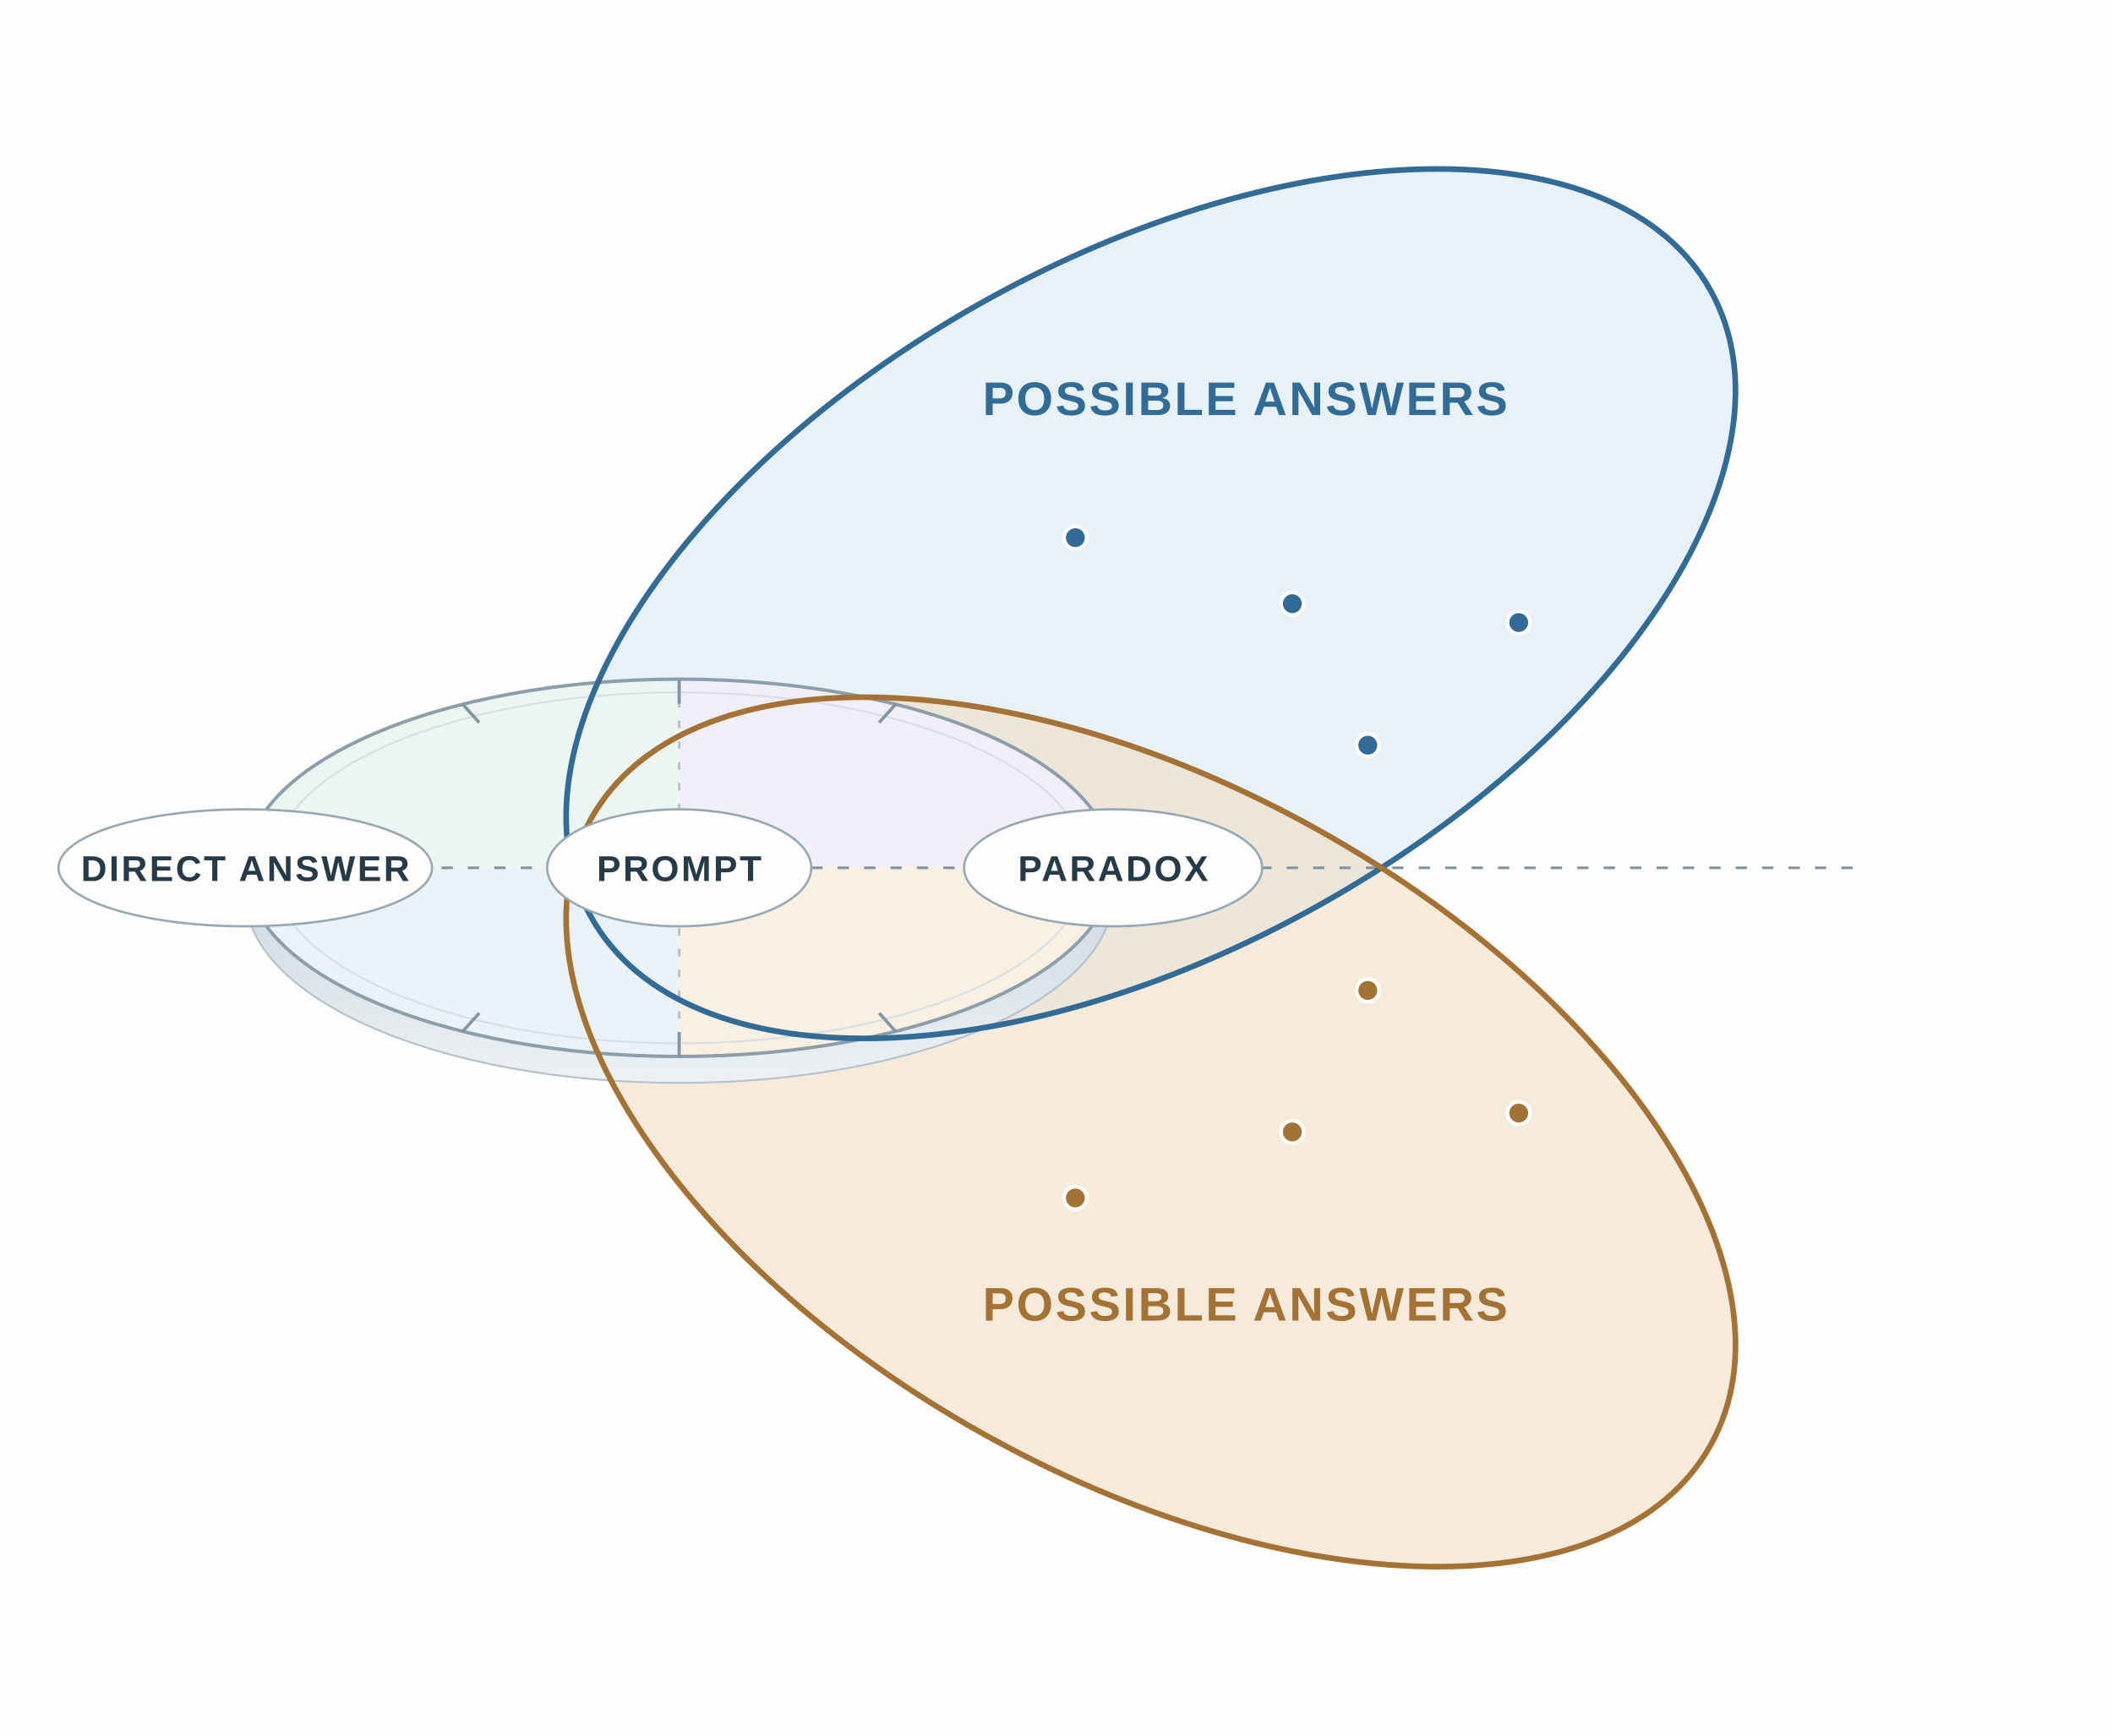
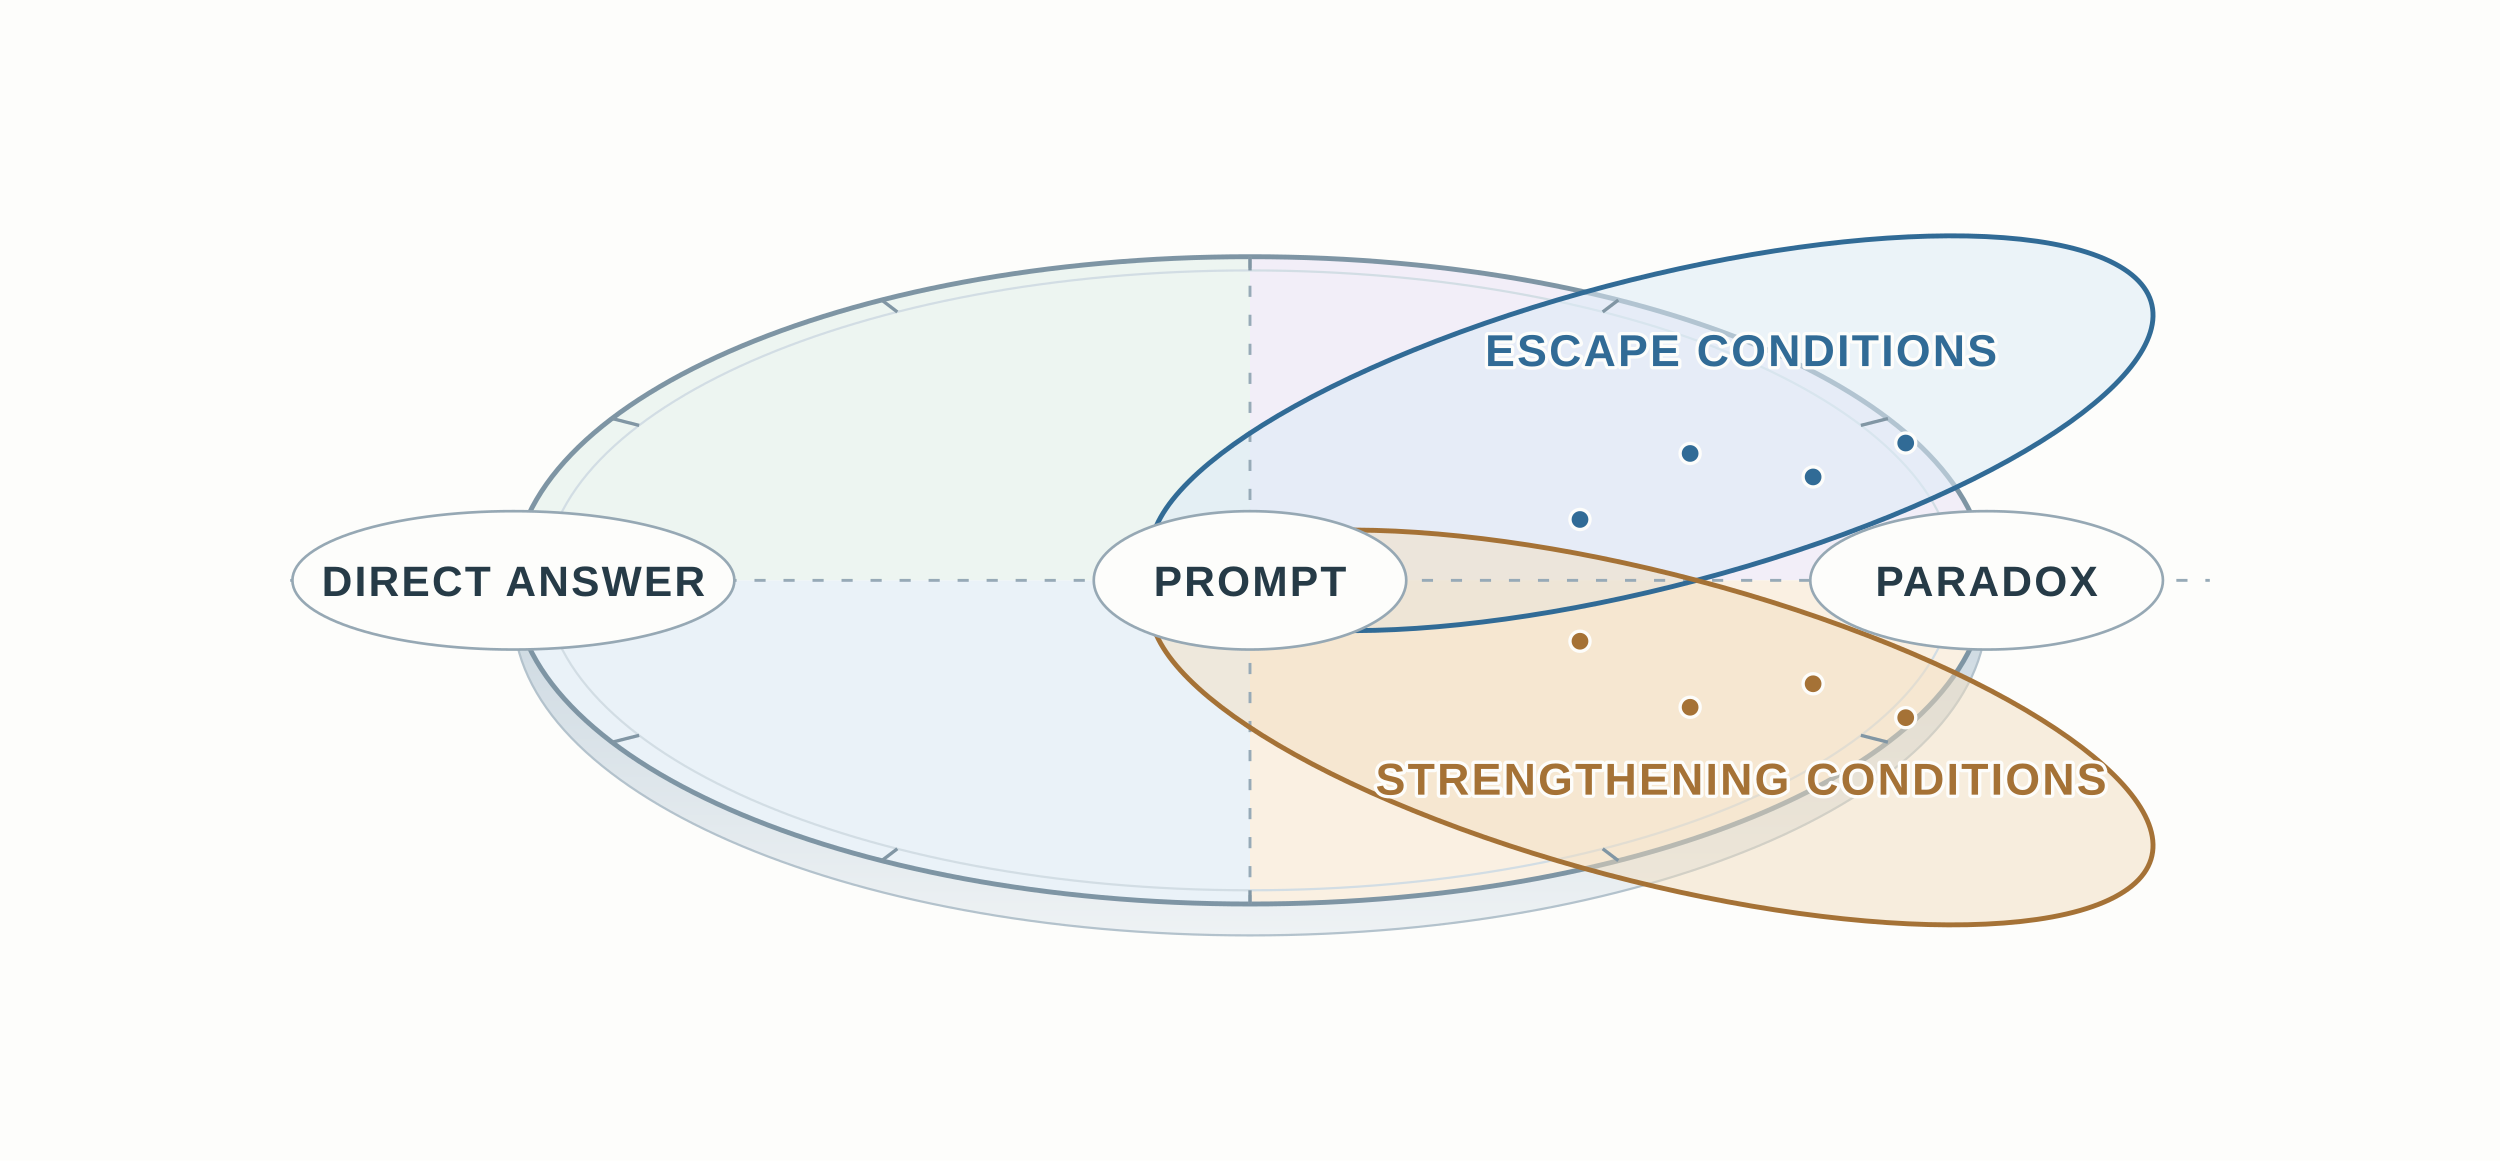
- <svg xmlns="http://www.w3.org/2000/svg" width="1120" height="920" viewBox="0 0 1120 920" role="img" aria-labelledby="title desc">
+ <svg xmlns="http://www.w3.org/2000/svg" width="1120" height="520" viewBox="0 0 1120 520" role="img" aria-labelledby="title desc">
  <defs>
-     <style>text{font-family:Arial,Helvetica,sans-serif;fill:#263b47;letter-spacing:1.2px}.set-label{font-size:25px;font-weight:600}.label{font-size:19px;font-weight:600}</style>
+     <style>text{font-family:Arial,Helvetica,sans-serif;fill:#263b47;letter-spacing:1px}.condition{font-size:20px;font-weight:600;paint-order:stroke fill;stroke:#fdfdfb;stroke-width:3px;stroke-linejoin:round}.label{font-size:19px;font-weight:600}path,circle,ellipse,line{vector-effect:non-scaling-stroke}</style>
    <linearGradient id="rim" x1="0" y1="0" x2="0" y2="1">
-       <stop stop-color="#cad6df" />
-       <stop offset="1" stop-color="#edf1f3" />
+       <stop stop-color="#c9d6df" />
+       <stop offset="1" stop-color="#eef2f4" />
    </linearGradient>
  </defs>
-   <rect width="1120" height="920" fill="#fdfdfb" />
-   <ellipse cx="610" cy="320" rx="340" ry="183.03" transform="rotate(-29.24883 610 320)" fill="#dcebf6" opacity=".65" />
-   <ellipse cx="610" cy="600" rx="340" ry="183.03" transform="rotate(29.24883 610 600)" fill="#f1ddbf" opacity=".55" />
-   <path d="M130 460A230 100 0 0 0 590 460V474A230 100 0 0 1 130 474Z" fill="url(#rim)" stroke="#b4c2cb" stroke-width="1" />
-   <ellipse cx="360" cy="460" rx="230" ry="100" fill="#fdfdfb" />
-   <path d="M360 460H130A230 100 0 0 1 360 360Z" fill="#edf5f1" />
-   <path d="M360 460V360A230 100 0 0 1 590 460Z" fill="#f2eef8" />
-   <path d="M360 460V560A230 100 0 0 1 130 460Z" fill="#eaf2f8" />
-   <path d="M360 460H590A230 100 0 0 1 360 560Z" fill="#faf0e2" />
-   <ellipse cx="360" cy="460" rx="230" ry="100" fill="none" stroke="#8b9eaa" stroke-width="1.8" />
-   <ellipse cx="360" cy="460" rx="216" ry="93" fill="none" stroke="#d5dfe5" stroke-width="1" />
-   <path d="M360 360V560" fill="none" stroke="#afbdc6" stroke-width="1.2" stroke-dasharray="4 7" />
-   <path d="M80 460H990" fill="none" stroke="#7e94a3" stroke-width="1.4" stroke-dasharray="6 8" />
-   <ellipse cx="610" cy="320" rx="340" ry="183.03" transform="rotate(-29.24883 610 320)" fill="none" stroke="#316b96" stroke-width="3" />
-   <ellipse cx="610" cy="600" rx="340" ry="183.03" transform="rotate(29.24883 610 600)" fill="none" stroke="#a57236" stroke-width="3" />
-   <g aria-label="Candidate answers in the upper set">
-     <circle cx="570" cy="285" r="6" fill="#316b96" stroke="#fdfdfb" stroke-width="2" />
-     <circle cx="685" cy="320" r="6" fill="#316b96" stroke="#fdfdfb" stroke-width="2" />
-     <circle cx="805" cy="330" r="6" fill="#316b96" stroke="#fdfdfb" stroke-width="2" />
-     <circle cx="725" cy="395" r="6" fill="#316b96" stroke="#fdfdfb" stroke-width="2" />
+   <rect width="1120" height="520" fill="#fdfdfb" />
+   <g id="shared-perspective" transform="translate(560 260) scale(1 0.4393939)">
+     <path d="M-330 0A330 330 0 0 0 330 0V32A330 330 0 0 1 -330 32Z" fill="url(#rim)" stroke="#b3c2cc" stroke-width="1" />
+     <circle r="330" fill="#fdfdfb" />
+     <path d="M0 0H-330A330 330 0 0 1 0 -330Z" fill="#edf5f1" />
+     <path d="M0 0V-330A330 330 0 0 1 330 0Z" fill="#f2eef8" />
+     <path d="M0 0V330A330 330 0 0 1 -330 0Z" fill="#eaf2f8" />
+     <path d="M0 0H330A330 330 0 0 1 0 330Z" fill="#faf0e2" />
+     <circle r="330" fill="none" stroke="#7e95a4" stroke-width="2.2" />
+     <circle r="316" fill="none" stroke="#d2dde4" stroke-width="1" />
+     <ellipse cx="180" cy="-150" rx="270" ry="134.164" transform="rotate(-39.80557 180 -150)" fill="#dcebf6" opacity=".55" />
+     <ellipse cx="180" cy="150" rx="270" ry="134.164" transform="rotate(39.80557 180 150)" fill="#f1ddbf" opacity=".5" />
+     <path d="M-430 0H430M0 -330V330" fill="none" stroke="#97aab7" stroke-width="1.3" stroke-dasharray="5 8" />
+     <ellipse cx="180" cy="-150" rx="270" ry="134.164" transform="rotate(-39.80557 180 -150)" fill="none" stroke="#316b96" stroke-width="2.2" />
+     <ellipse cx="180" cy="150" rx="270" ry="134.164" transform="rotate(39.80557 180 150)" fill="none" stroke="#a57236" stroke-width="2.2" />
+     <g stroke="#8196a4" stroke-width="1.5">
+       <line x1="330" y1="0" x2="316" y2="0" />
+       <line x1="285.788" y1="165" x2="273.664" y2="158" />
+       <line x1="165" y1="285.788" x2="158" y2="273.664" />
+       <line x1="0" y1="330" x2="0" y2="316" />
+       <line x1="-165" y1="285.788" x2="-158" y2="273.664" />
+       <line x1="-285.788" y1="165" x2="-273.664" y2="158" />
+       <line x1="-330" y1="0" x2="-316" y2="0" />
+       <line x1="-285.788" y1="-165" x2="-273.664" y2="-158" />
+       <line x1="-165" y1="-285.788" x2="-158" y2="-273.664" />
+       <line x1="-0" y1="-330" x2="-0" y2="-316" />
+       <line x1="165" y1="-285.788" x2="158" y2="-273.664" />
+       <line x1="285.788" y1="-165" x2="273.664" y2="-158" />
+     </g>
  </g>
-   <g aria-label="Candidate answers in the lower set">
-     <circle cx="570" cy="635" r="6" fill="#a57236" stroke="#fdfdfb" stroke-width="2" />
-     <circle cx="685" cy="600" r="6" fill="#a57236" stroke="#fdfdfb" stroke-width="2" />
-     <circle cx="805" cy="590" r="6" fill="#a57236" stroke="#fdfdfb" stroke-width="2" />
-     <circle cx="725" cy="525" r="6" fill="#a57236" stroke="#fdfdfb" stroke-width="2" />
+   <g aria-label="Candidate answers under escape conditions">
+     <circle cx="707.836" cy="232.726" r="4.5" fill="#316b96" stroke="#fdfdfb" stroke-width="1.5" />
+     <circle cx="757.178" cy="203.148" r="4.5" fill="#316b96" stroke="#fdfdfb" stroke-width="1.5" />
+     <circle cx="853.76" cy="198.479" r="4.5" fill="#316b96" stroke="#fdfdfb" stroke-width="1.5" />
+     <circle cx="812.276" cy="213.668" r="4.5" fill="#316b96" stroke="#fdfdfb" stroke-width="1.5" />
  </g>
-   <g stroke="#8196a4" stroke-width="1.7">
-     <path d="M360 360V373M360 547V560M130 460H148M572 460H590M245 373L254 383M475 373L466 383M245 547L254 537M475 547L466 537" />
+   <g aria-label="Candidate answers under strengthening conditions">
+     <circle cx="707.836" cy="287.274" r="4.5" fill="#a57236" stroke="#fdfdfb" stroke-width="1.5" />
+     <circle cx="757.178" cy="316.852" r="4.5" fill="#a57236" stroke="#fdfdfb" stroke-width="1.5" />
+     <circle cx="853.76" cy="321.521" r="4.5" fill="#a57236" stroke="#fdfdfb" stroke-width="1.5" />
+     <circle cx="812.276" cy="306.332" r="4.5" fill="#a57236" stroke="#fdfdfb" stroke-width="1.5" />
  </g>
-   <ellipse cx="130" cy="460" rx="99" ry="31" fill="#fdfdfb" stroke="#96a8b4" stroke-width="1.2" />
-   <text x="130" y="467" text-anchor="middle" class="label">DIRECT ANSWER</text>
-   <ellipse cx="360" cy="460" rx="70" ry="31" fill="#fdfdfb" stroke="#96a8b4" stroke-width="1.2" />
-   <text x="360" y="467" text-anchor="middle" class="label">PROMPT</text>
-   <ellipse cx="590" cy="460" rx="79" ry="31" fill="#fdfdfb" stroke="#96a8b4" stroke-width="1.2" />
-   <text x="590" y="467" text-anchor="middle" class="label">PARADOX</text>
-   <text x="660" y="220" text-anchor="middle" class="set-label" style="fill:#316b96">POSSIBLE ANSWERS</text>
-   <text x="660" y="700" text-anchor="middle" class="set-label" style="fill:#a57236">POSSIBLE ANSWERS</text>
+   <ellipse cx="230" cy="260" rx="99" ry="31" fill="#fdfdfb" stroke="#96a8b4" stroke-width="1.2" />
+   <text x="230" y="267" text-anchor="middle" class="label">DIRECT ANSWER</text>
+   <ellipse cx="560" cy="260" rx="70" ry="31" fill="#fdfdfb" stroke="#96a8b4" stroke-width="1.2" />
+   <text x="560" y="267" text-anchor="middle" class="label">PROMPT</text>
+   <ellipse cx="890" cy="260" rx="79" ry="31" fill="#fdfdfb" stroke="#96a8b4" stroke-width="1.2" />
+   <text x="890" y="267" text-anchor="middle" class="label">PARADOX</text>
+   <text x="780" y="164" text-anchor="middle" class="condition" style="fill:#316b96">ESCAPE CONDITIONS</text>
+   <text x="780" y="356" text-anchor="middle" class="condition" style="fill:#a57236">STRENGTHENING CONDITIONS</text>
</svg>
